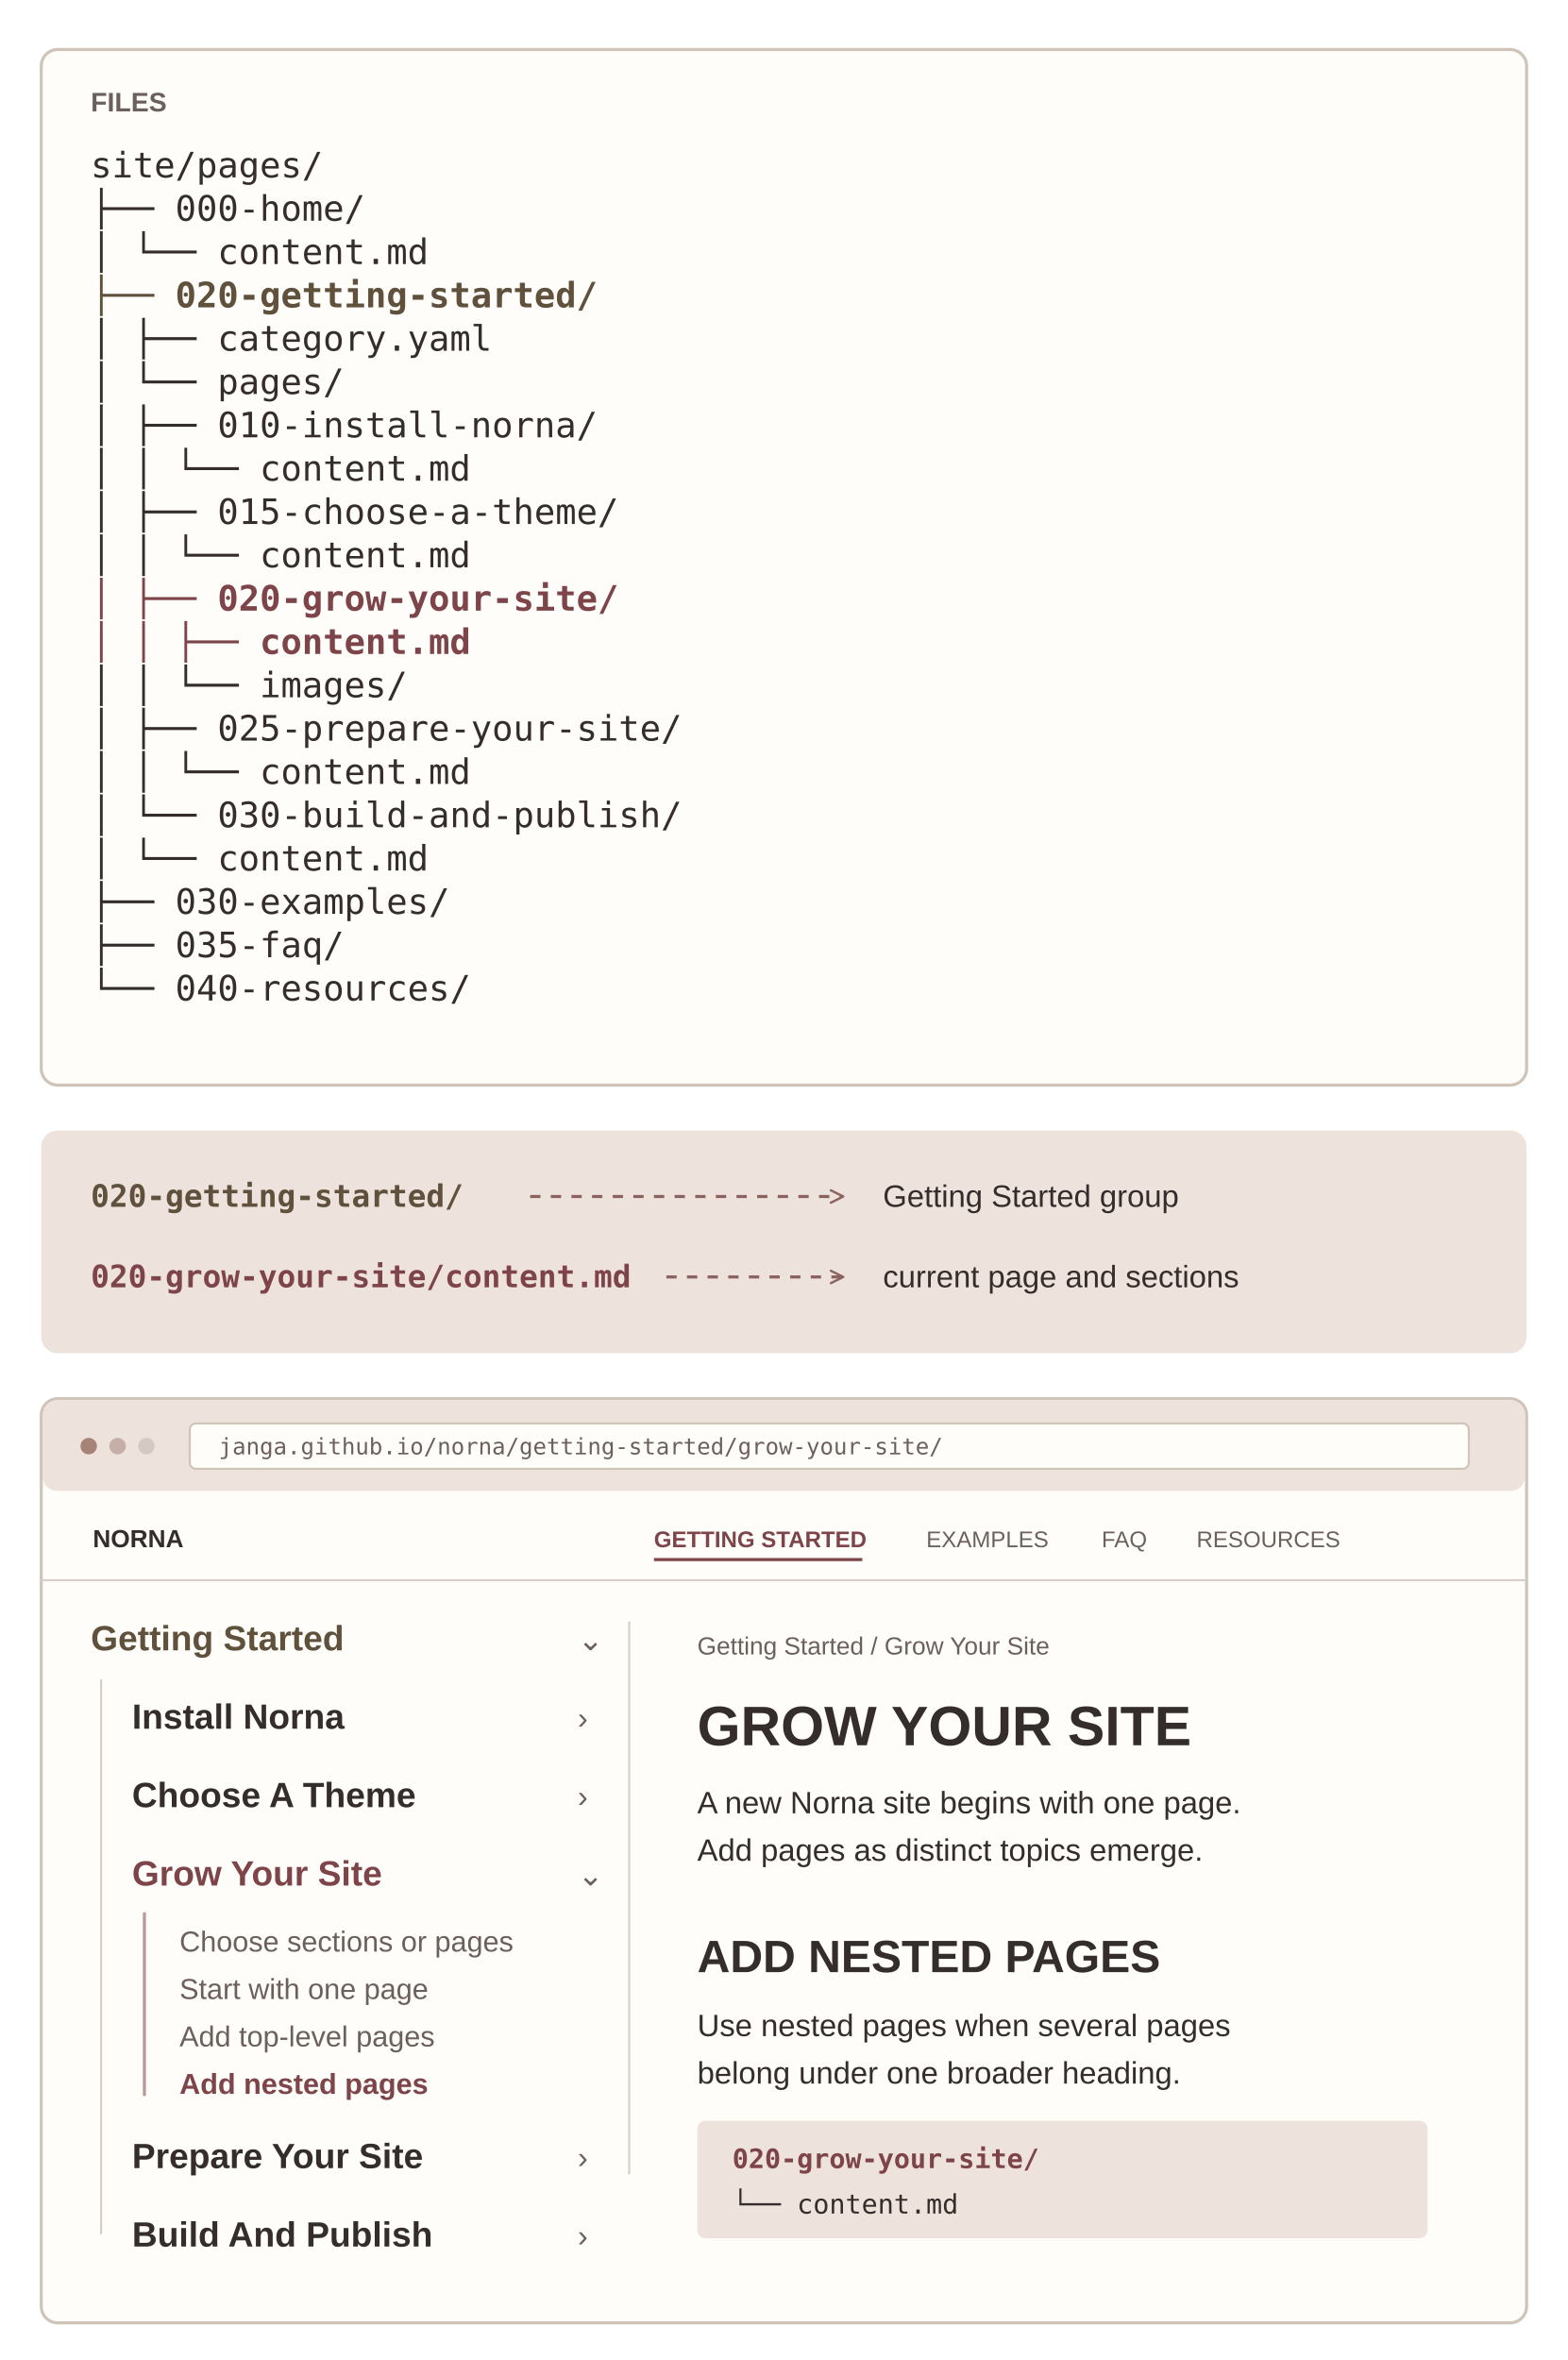
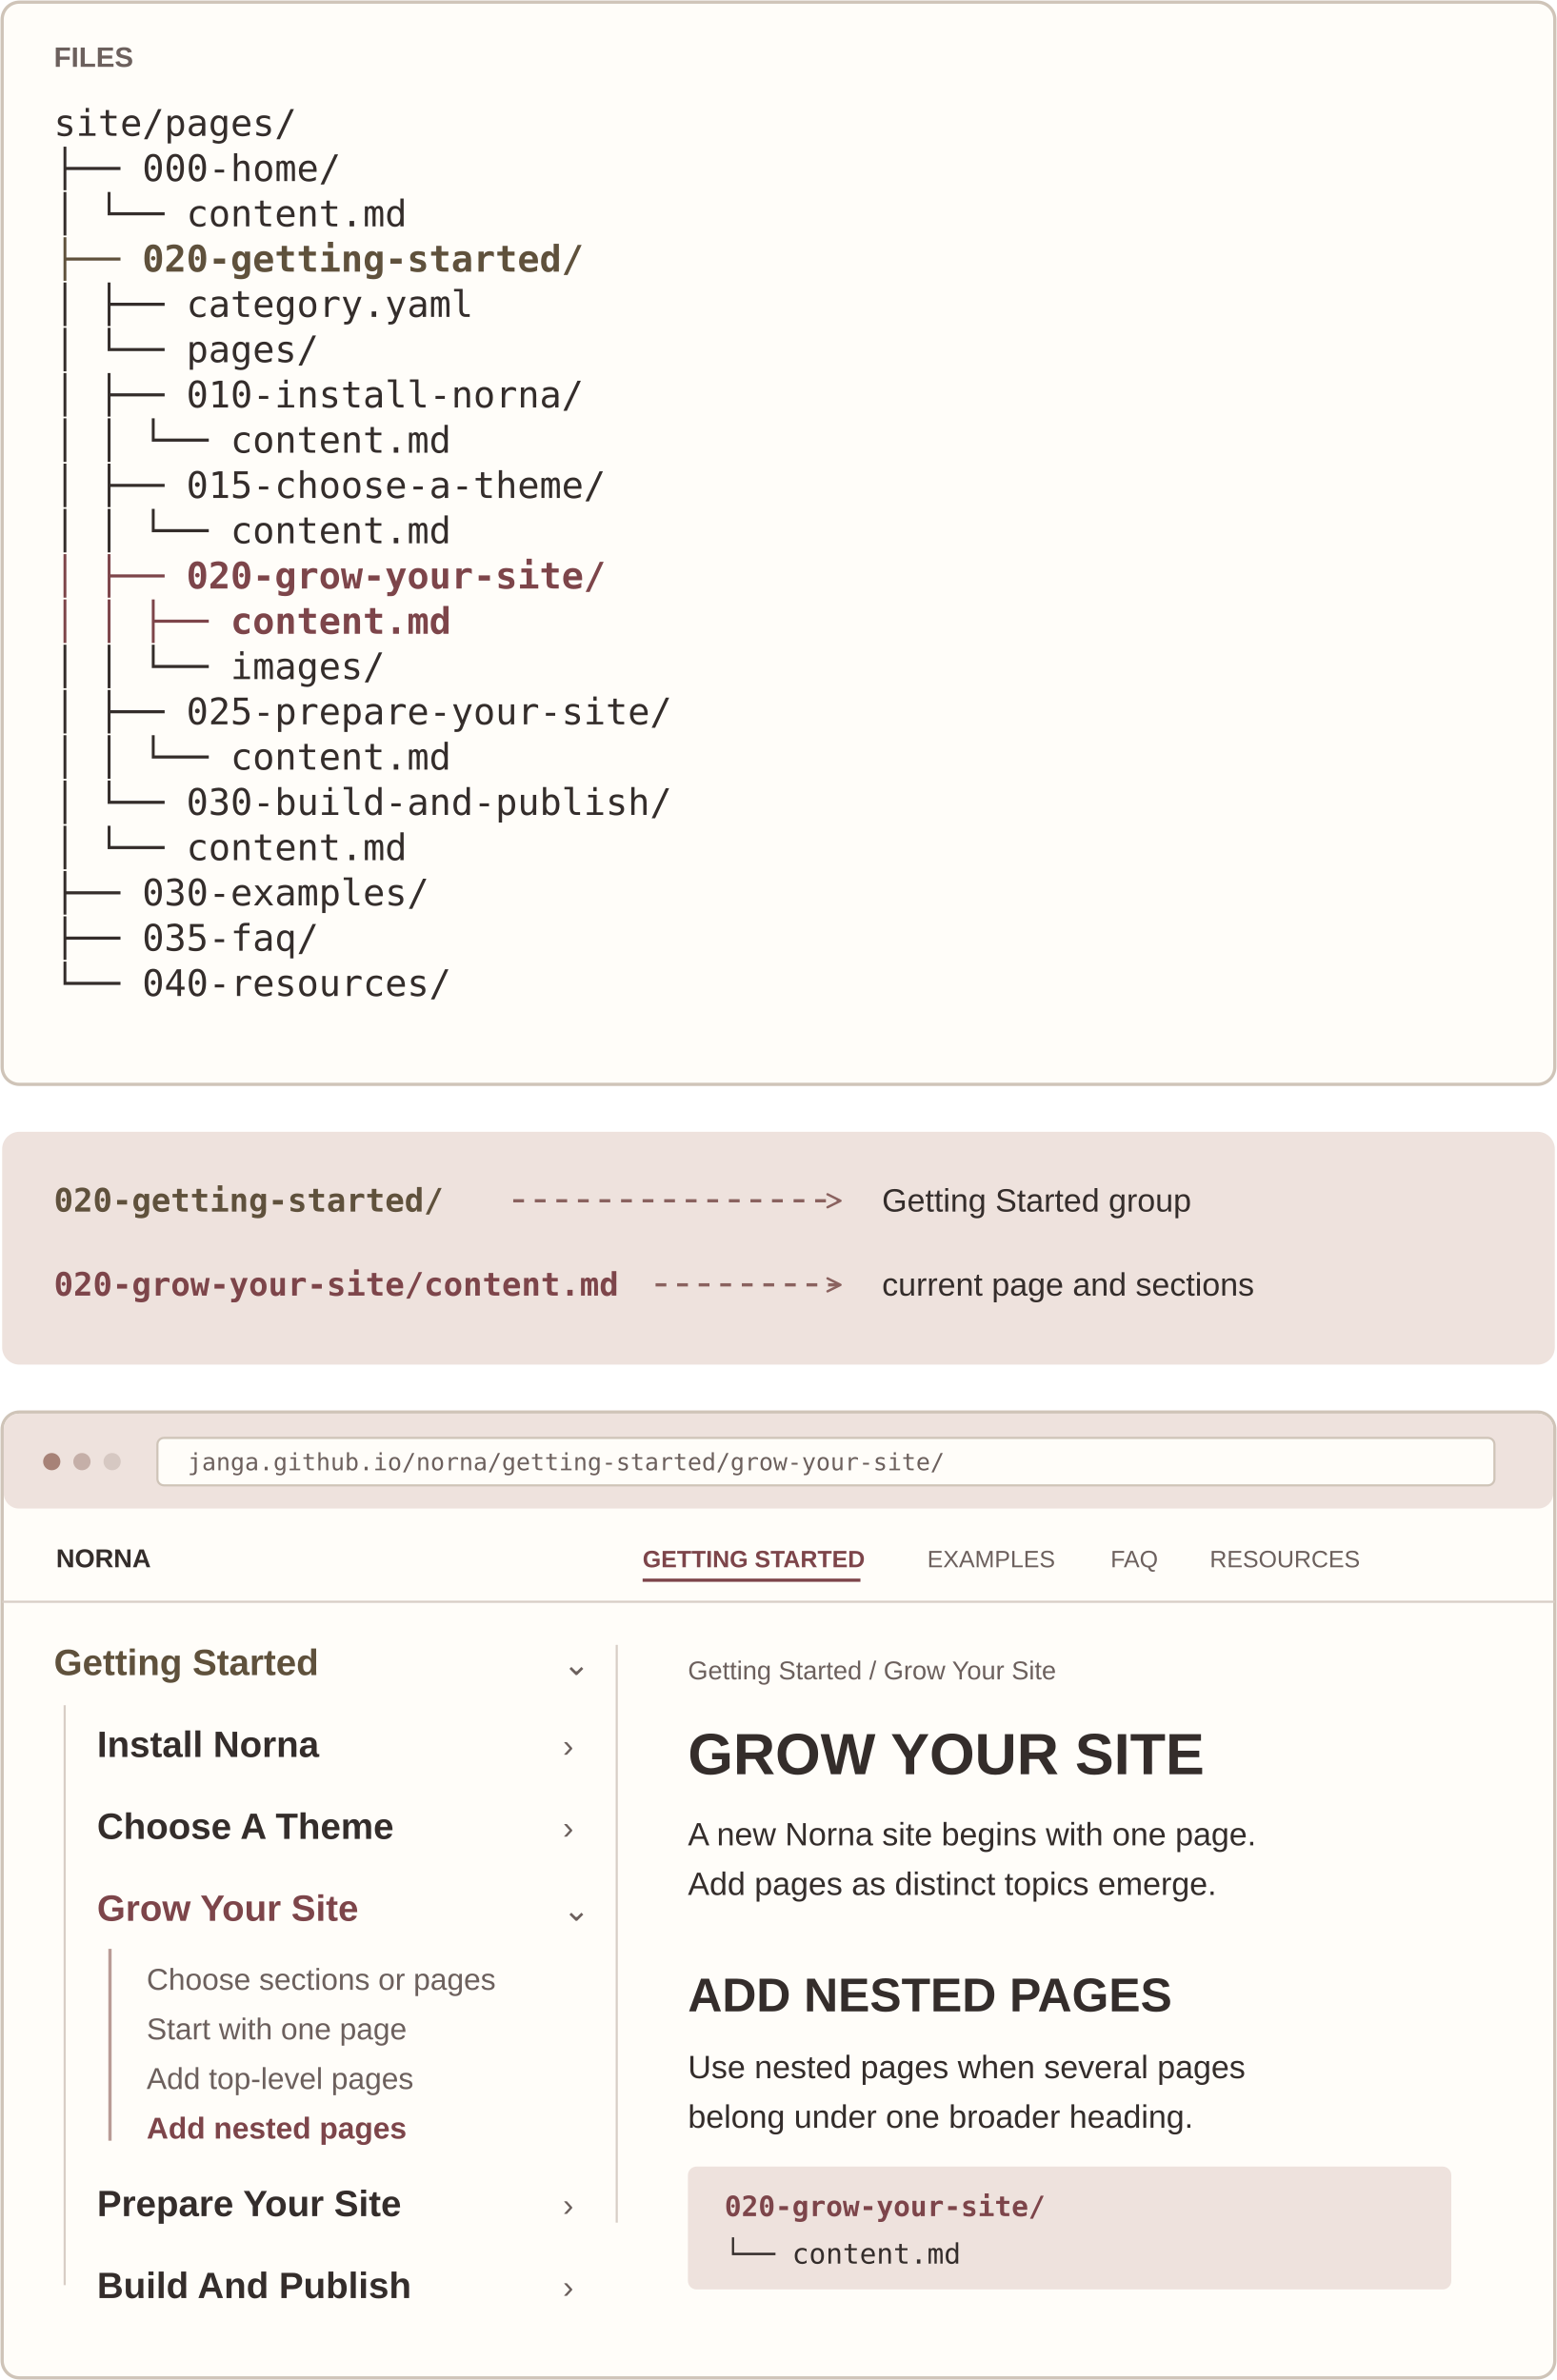
- <svg xmlns="http://www.w3.org/2000/svg" viewBox="0 0 760 1144" role="img" aria-labelledby="title desc">
+ <svg xmlns="http://www.w3.org/2000/svg" viewBox="19 23 722 1104" role="img" aria-labelledby="title desc">
  <defs>
    <marker id="arrow" viewBox="0 0 10 10" refX="8" refY="5" markerWidth="5" markerHeight="5" orient="auto">
      <path d="M1 1 L9 5 L1 9" fill="none" stroke="#8a625f" stroke-width="1.5" stroke-linecap="round" stroke-linejoin="round" />
    </marker>
    <style>
      .sans { font-family: Arial, Helvetica, sans-serif; }
      .mono { font-family: Menlo, Consolas, monospace; }
      .panel { fill: #fffdf9; stroke: #cfc4b8; stroke-width: 1.5; }
      .soft { fill: #eee2dd; }
      .ink { fill: #342d2b; }
      .secondary { fill: #6c605d; }
      .accent { fill: #7d454a; }
      .category { fill: #5f513c; font-weight: 700; }
      .current { fill: #7d454a; font-weight: 700; }
      .tree { font-size: 17px; }
      .label { font-size: 13px; font-weight: 700; }
      .nav { font-size: 17px; font-weight: 650; }
      .section-link { font-size: 14px; }
      .mapping { font-size: 15px; }
      .connector { fill: none; stroke: #8a625f; stroke-width: 1.5; stroke-dasharray: 5 5; }
    </style>
  </defs>
  <g class="sans">
    <rect class="panel" x="20" y="24" width="720" height="502" rx="8" />
    <text class="label secondary" x="44" y="54">FILES</text>
    <g class="mono tree ink">
      <text x="44" y="86">site/pages/</text>
      <text x="44" y="107">├── 000-home/</text>
      <text x="44" y="128">│   └── content.md</text>
      <text class="category" x="44" y="149">├── 020-getting-started/</text>
      <text x="44" y="170">│   ├── category.yaml</text>
      <text x="44" y="191">│   └── pages/</text>
      <text x="44" y="212">│       ├── 010-install-norna/</text>
      <text x="44" y="233">│       │   └── content.md</text>
      <text x="44" y="254">│       ├── 015-choose-a-theme/</text>
      <text x="44" y="275">│       │   └── content.md</text>
      <text class="current" x="44" y="296">│       ├── 020-grow-your-site/</text>
      <text class="current" x="44" y="317">│       │   ├── content.md</text>
      <text x="44" y="338">│       │   └── images/</text>
      <text x="44" y="359">│       ├── 025-prepare-your-site/</text>
      <text x="44" y="380">│       │   └── content.md</text>
      <text x="44" y="401">│       └── 030-build-and-publish/</text>
      <text x="44" y="422">│           └── content.md</text>
      <text x="44" y="443">├── 030-examples/</text>
      <text x="44" y="464">├── 035-faq/</text>
      <text x="44" y="485">└── 040-resources/</text>
    </g>
    <g transform="translate(0 42)">
      <rect class="soft" x="20" y="506" width="720" height="108" rx="8" />
      <text class="mono mapping category" x="44" y="543">020-getting-started/</text>
      <path class="connector" d="M257 538 H408" marker-end="url(#arrow)" />
      <text class="mapping ink" x="428" y="543">Getting Started group</text>
      <text class="mono mapping current" x="44" y="582">020-grow-your-site/content.md</text>
      <path class="connector" d="M323 577 H408" marker-end="url(#arrow)" />
      <text class="mapping ink" x="428" y="582">current page and sections</text>
      <rect class="panel" x="20" y="636" width="720" height="448" rx="8" />
      <rect class="soft" x="20.75" y="636.75" width="718.5" height="44" rx="7" />
      <circle cx="43" cy="659" r="4" fill="#a78277" />
      <circle cx="57" cy="659" r="4" fill="#c5afa8" />
      <circle cx="71" cy="659" r="4" fill="#d6c8c2" />
      <rect x="92" y="648" width="620" height="22" rx="3" fill="#fffdf9" stroke="#cfc4b8" />
      <text class="mono secondary" x="106" y="663" font-size="11">janga.github.io/norna/getting-started/grow-your-site/</text>
      <line x1="20" y1="724" x2="740" y2="724" stroke="#d8cec6" />
      <text class="ink" x="45" y="708" font-size="12" font-weight="700">NORNA</text>
      <text class="accent" x="317" y="708" font-size="11" font-weight="700">GETTING STARTED</text>
      <line x1="317" y1="714" x2="418" y2="714" stroke="#7d454a" stroke-width="1.5" />
      <text class="secondary" x="449" y="708" font-size="11">EXAMPLES</text>
      <text class="secondary" x="534" y="708" font-size="11">FAQ</text>
      <text class="secondary" x="580" y="708" font-size="11">RESOURCES</text>
      <line x1="305" y1="744" x2="305" y2="1012" stroke="#d8cec6" />
      <g transform="translate(44 758)">
        <text class="nav category" x="0" y="0">Getting Started</text>
        <text class="secondary" x="236" y="0" font-size="15">⌄</text>
        <line x1="5" y1="14" x2="5" y2="283" stroke="#d8cec6" />
        <text class="nav ink" x="20" y="38">Install Norna</text>
        <text class="secondary" x="236" y="38" font-size="15">›</text>
        <text class="nav ink" x="20" y="76">Choose A Theme</text>
        <text class="secondary" x="236" y="76" font-size="15">›</text>
        <text class="nav current" x="20" y="114">Grow Your Site</text>
        <text class="secondary" x="236" y="114" font-size="15">⌄</text>
        <line x1="26" y1="127" x2="26" y2="216" stroke="#b99b96" stroke-width="1.5" />
        <text class="section-link secondary" x="43" y="146">Choose sections or pages</text>
        <text class="section-link secondary" x="43" y="169">Start with one page</text>
        <text class="section-link secondary" x="43" y="192">Add top-level pages</text>
        <text class="section-link current" x="43" y="215">Add nested pages</text>
        <text class="nav ink" x="20" y="251">Prepare Your Site</text>
        <text class="secondary" x="236" y="251" font-size="15">›</text>
        <text class="nav ink" x="20" y="289">Build And Publish</text>
        <text class="secondary" x="236" y="289" font-size="15">›</text>
      </g>
      <g transform="translate(338 760)">
        <text class="secondary" x="0" y="0" font-size="12">Getting Started / Grow Your Site</text>
        <text class="ink" x="0" y="44" font-size="27" font-weight="700">GROW YOUR SITE</text>
        <text class="ink" x="0" y="77" font-size="15">A new Norna site begins with one page.</text>
        <text class="ink" x="0" y="100" font-size="15">Add pages as distinct topics emerge.</text>
        <text class="ink" x="0" y="154" font-size="22" font-weight="700">ADD NESTED PAGES</text>
        <text class="ink" x="0" y="185" font-size="15">Use nested pages when several pages</text>
        <text class="ink" x="0" y="208" font-size="15">belong under one broader heading.</text>
        <rect x="0" y="226" width="354" height="57" rx="4" fill="#eee2dd" />
        <text class="mono current" x="17" y="249" font-size="13">020-grow-your-site/</text>
        <text class="mono ink" x="17" y="271" font-size="13">└── content.md</text>
      </g>
    </g>
  </g>
</svg>
